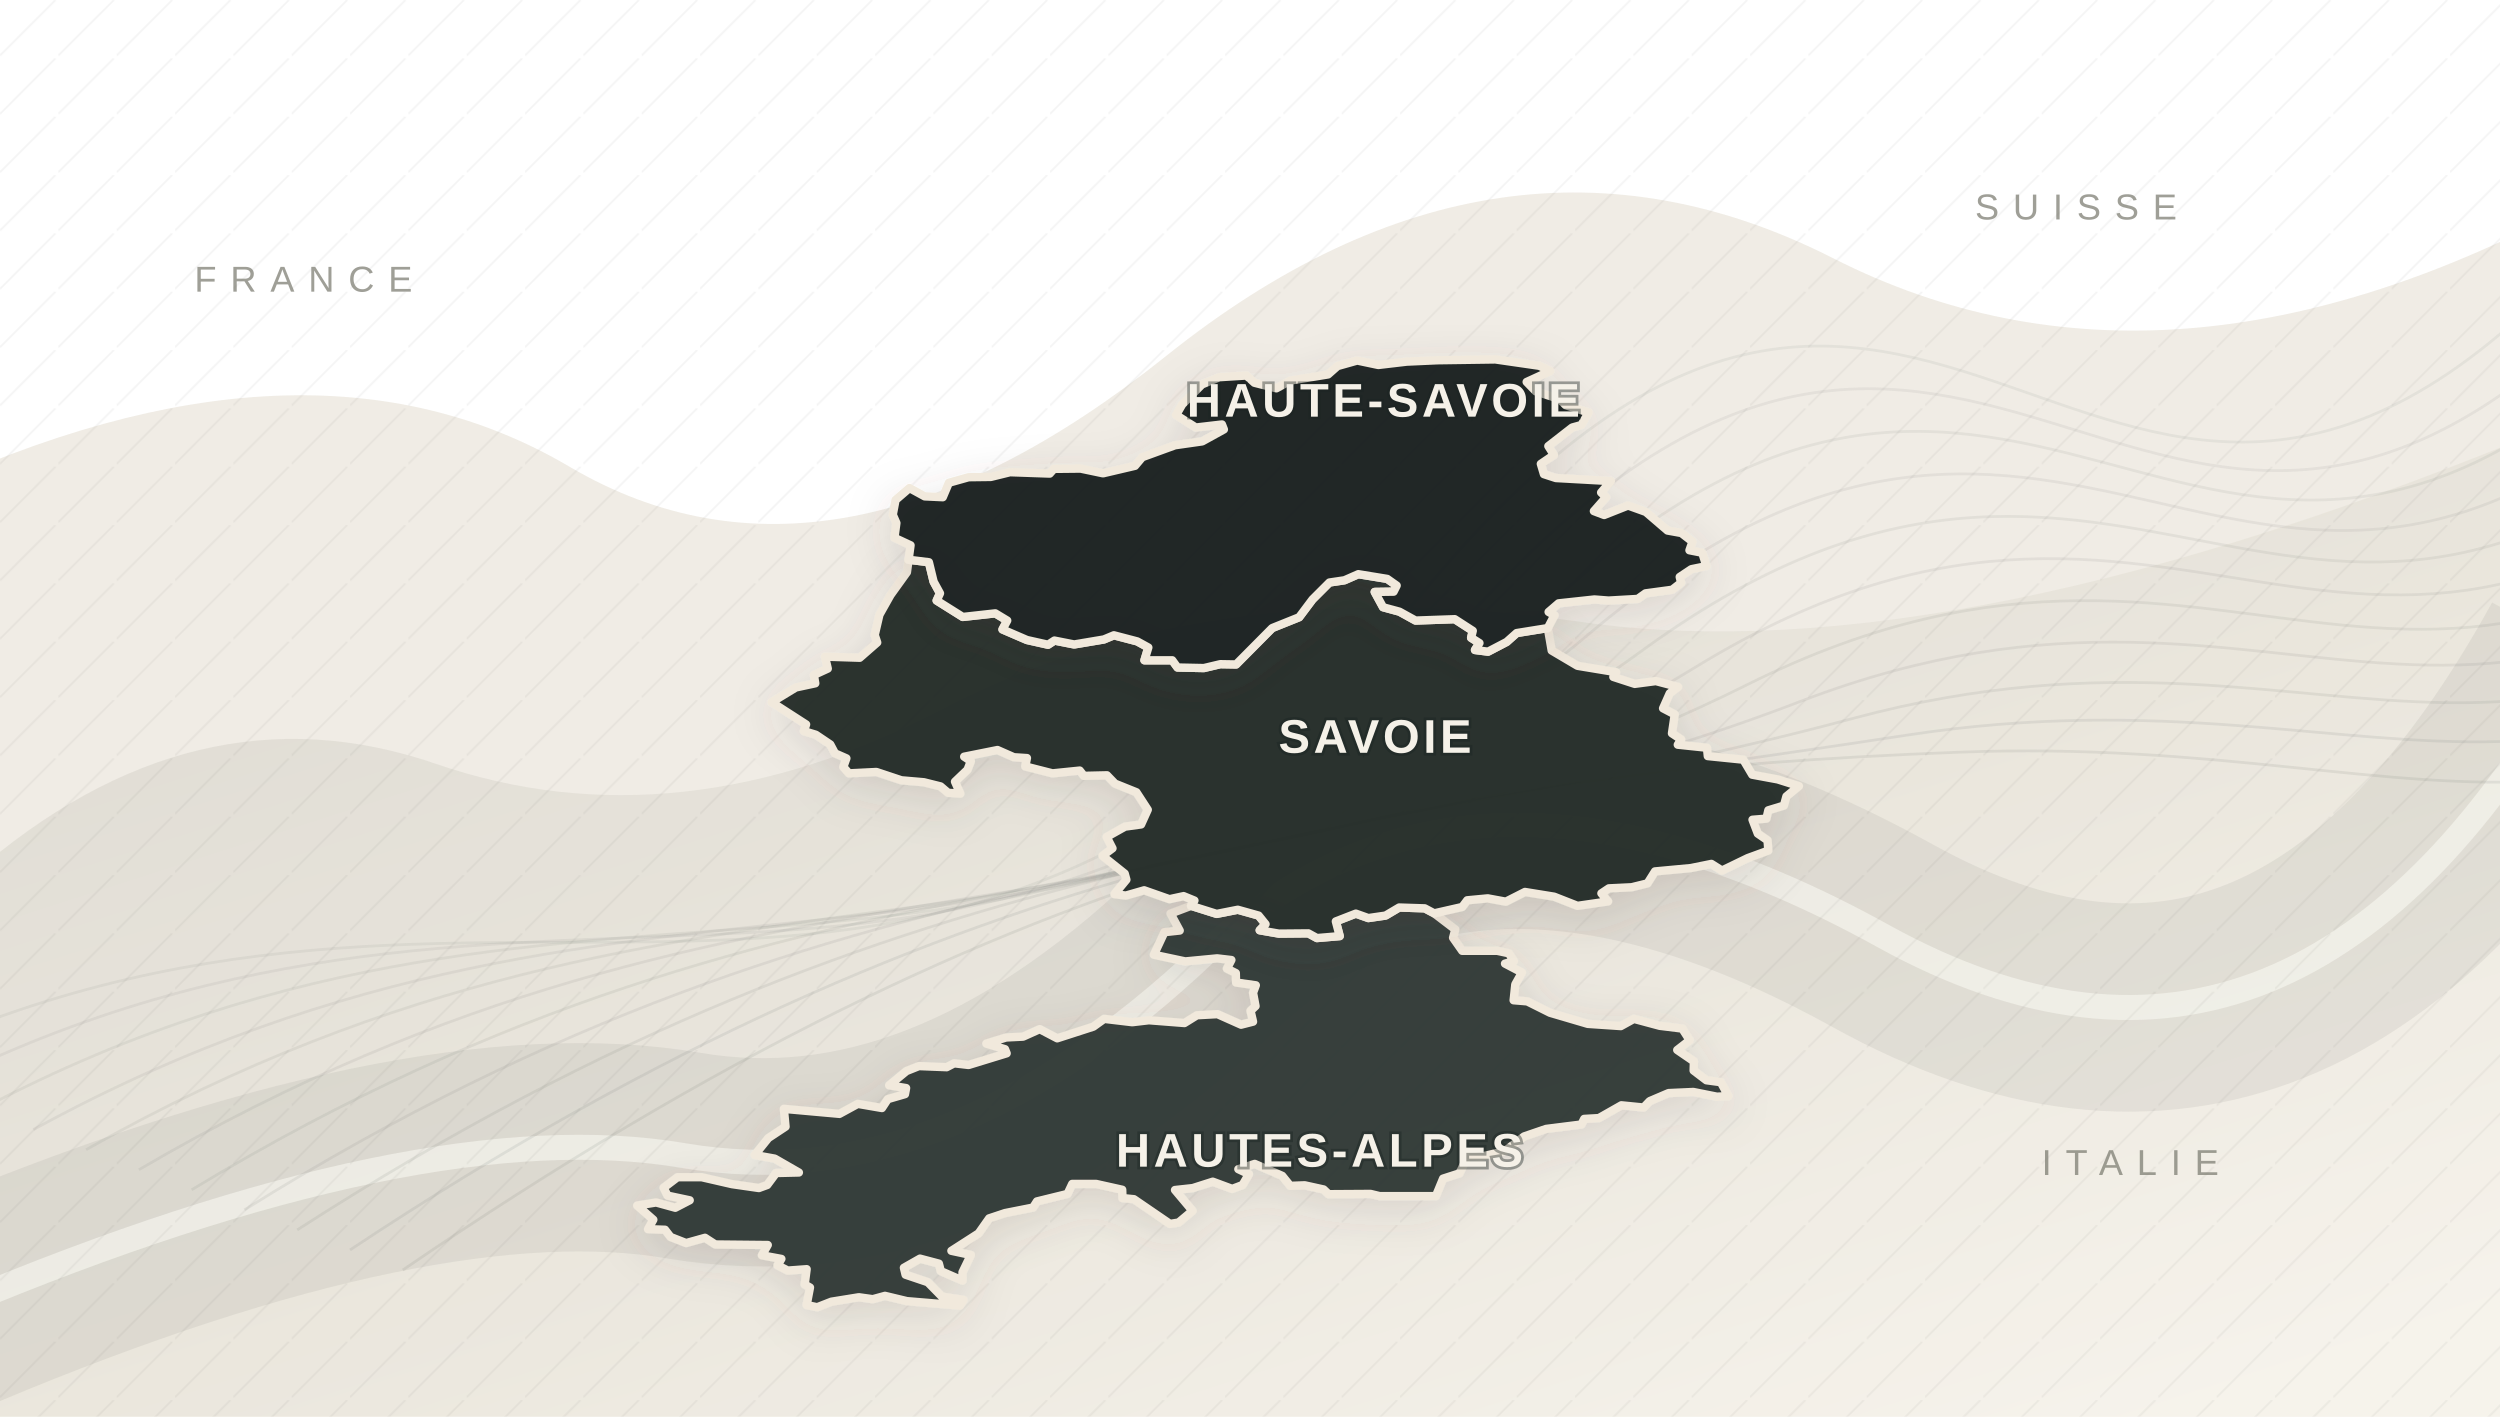
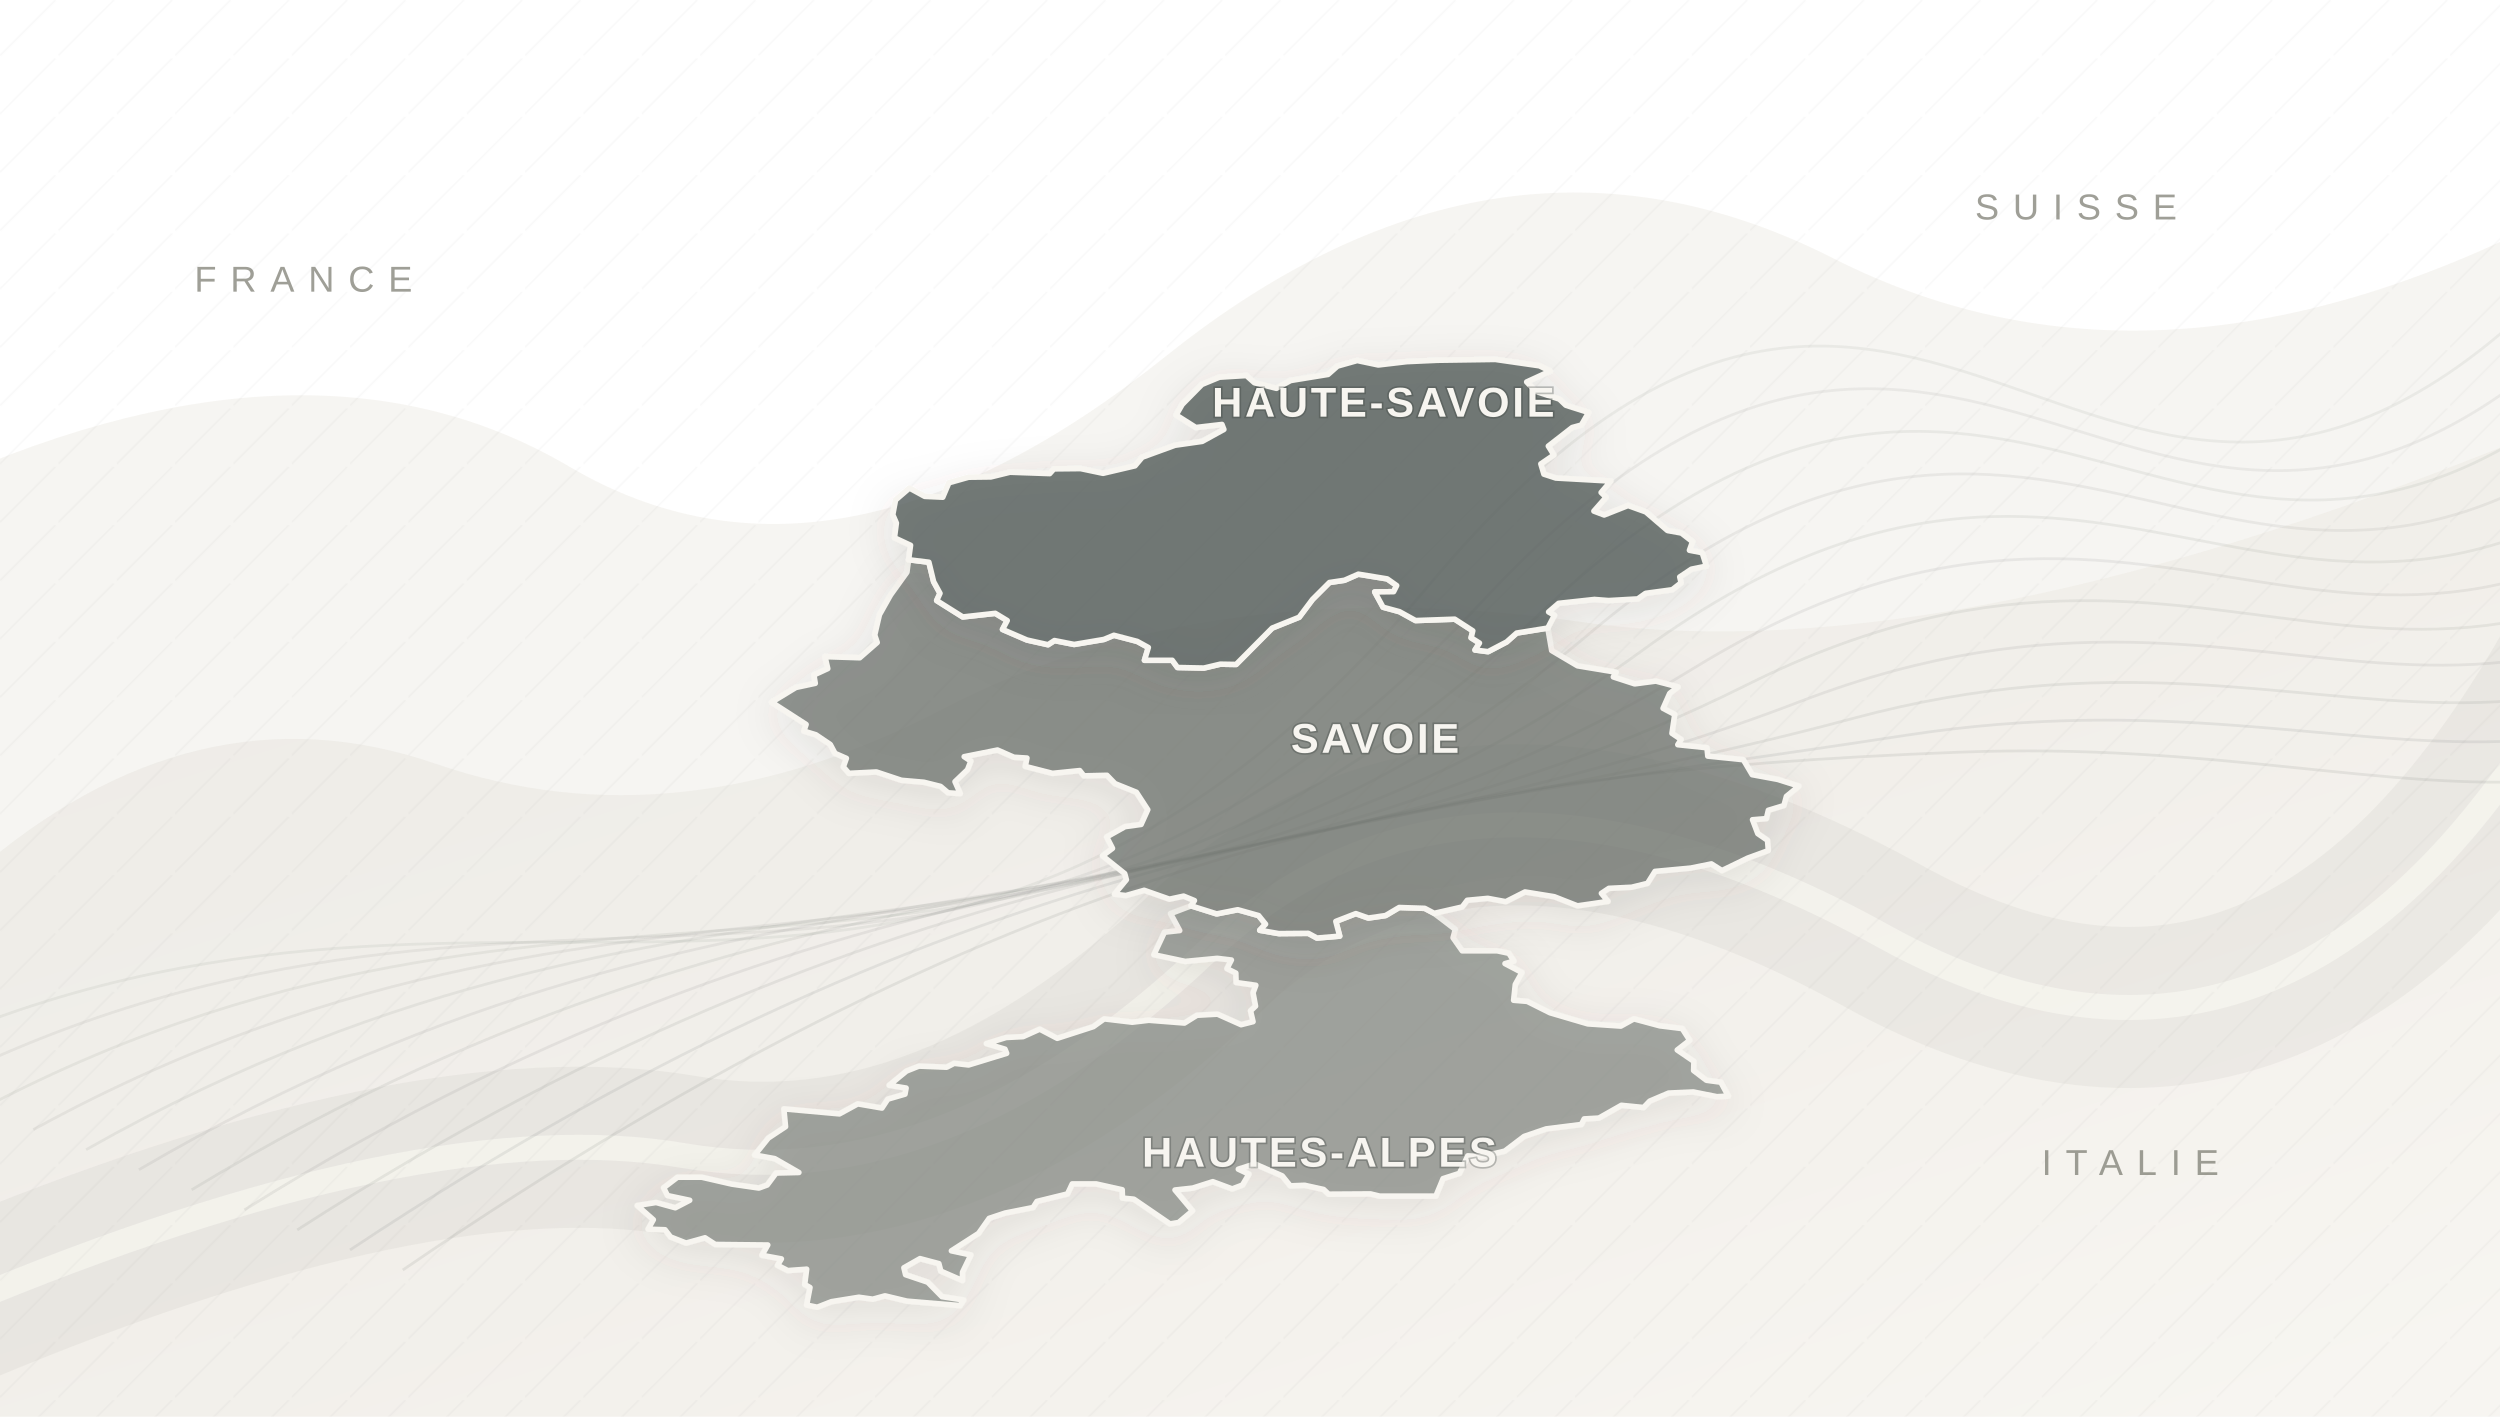
<svg xmlns="http://www.w3.org/2000/svg" viewBox="0 0 900 510" role="img" aria-labelledby="title description">
  <defs>
    <linearGradient id="bg" x1="0" y1="0" x2="1" y2="1">
      <stop stop-color="#f6f2e9" />
      <stop offset=".48" stop-color="#ece8de" />
      <stop offset="1" stop-color="#ddd9cf" />
    </linearGradient>
    <linearGradient id="ridge" x1="0" y1="0" x2=".85" y2="1">
      <stop stop-color="#d6d3cc" />
      <stop offset=".6" stop-color="#e9e5db" />
      <stop offset="1" stop-color="#f8f5ee" />
    </linearGradient>
    <pattern id="grain" width="21" height="21" patternUnits="userSpaceOnUse">
      <path d="M0 20 20 0" stroke="#555851" stroke-opacity=".055" stroke-width=".7" />
    </pattern>
    <filter id="shadow" x="-15%" y="-15%" width="130%" height="130%">
      <feDropShadow dx="0" dy="4" stdDeviation="8" flood-color="#57483e" flood-opacity=".14" />
    </filter>
  </defs>
-   <path d="M-30 178 Q110 112 205 168T420 128T660 93T930 72V510H-30Z" fill="#e9e4da" opacity=".7" />
-   <path d="M-10 315Q70 245 157 275T340 255T570 224T920 153V510H-10Z" fill="url(#ridge)" opacity=".75" />
-   <path d="M-15 470Q152 400 246 416T434 343T678 337T930 235" fill="none" stroke="#8e8e86" stroke-width="75" stroke-opacity=".14" />
+   <path d="M-30 178 Q110 112 205 168T420 128T660 93T930 72V510H-30Z" fill="#e4e0d6" opacity=".32" />
+   <path d="M-10 315Q70 245 157 275T340 255T570 224T920 153V510H-10Z" fill="url(#ridge)" opacity=".32" />
+   <path d="M-15 470Q152 400 246 416T434 343T678 337T930 235" fill="none" stroke="#99978e" stroke-width="58" stroke-opacity=".09" />
  <path d="M-15 470Q152 400 246 416T434 343T678 337T930 235" fill="none" stroke="#fbfaf3" stroke-width="9" stroke-opacity=".55" />
  <path d="M-45 385 C180 275 330 430 515 210 S760 290 940 80" fill="none" stroke="#757b76" stroke-width="1" stroke-opacity="0.100" />
  <path d="M-26 392.22 C199 277.85 349 414.8 534 216.08 S779 295.32 959 87.6" fill="none" stroke="#757b76" stroke-width="1" stroke-opacity="0.104" />
  <path d="M-7 399.44 C218 280.7 368 399.6 553 222.16 S798 300.64 978 95.2" fill="none" stroke="#757b76" stroke-width="1" stroke-opacity="0.108" />
  <path d="M12 406.66 C237 283.55 387 384.4 572 228.24 S817 305.96 997 102.8" fill="none" stroke="#757b76" stroke-width="1" stroke-opacity="0.112" />
  <path d="M31 413.88 C256 286.4 406 369.2 591 234.32 S836 311.28 1016 110.4" fill="none" stroke="#757b76" stroke-width="1" stroke-opacity="0.116" />
  <path d="M50 421.1 C275 289.25 425 354 610 240.4 S855 316.6 1035 118" fill="none" stroke="#757b76" stroke-width="1" stroke-opacity="0.120" />
  <path d="M69 428.32 C294 292.1 444 338.8 629 246.48 S874 321.92 1054 125.6" fill="none" stroke="#757b76" stroke-width="1" stroke-opacity="0.124" />
  <path d="M88 435.54 C313 294.95 463 323.6 648 252.56 S893 327.24 1073 133.2" fill="none" stroke="#757b76" stroke-width="1" stroke-opacity="0.128" />
  <path d="M107 442.76 C332 297.8 482 308.4 667 258.64 S912 332.56 1092 140.8" fill="none" stroke="#757b76" stroke-width="1" stroke-opacity="0.132" />
  <path d="M126 449.98 C351 300.65 501 293.2 686 264.72 S931 337.88 1111 148.4" fill="none" stroke="#757b76" stroke-width="1" stroke-opacity="0.136" />
  <path d="M145 457.2 C370 303.5 520 278 705 270.8 S950 343.2 1130 156" fill="none" stroke="#757b76" stroke-width="1" stroke-opacity="0.140" />
-   <rect width="900" height="510" fill="url(#grain)" />
+   <rect width="900" height="510" fill="url(#grain)" opacity=".55" />
  <g font-family="Arial, Helvetica, sans-serif" font-size="13" letter-spacing="5" fill="#7d7d73" opacity=".74">
    <text x="70" y="105">FRANCE</text>
    <text x="711" y="79">SUISSE</text>
    <text x="735" y="423">ITALIE</text>
  </g>
  <g>
-     <path d="M428.8,326.1 L438.0,329.0 L445.6,327.5 L453.1,329.6 L455.6,332.7 L453.5,334.9 L460.4,336.1 L471.0,336.0 L474.1,337.7 L482.3,337.0 L480.9,331.7 L488.1,328.9 L492.6,330.5 L498.8,329.6 L503.7,326.7 L512.9,327.0 L516.3,328.8 L523.9,334.6 L523.1,337.6 L526.4,342.3 L539.0,342.3 L543.2,343.2 L545.0,346.0 L541.8,346.9 L547.9,350.1 L545.5,354.4 L544.9,360.1 L549.8,360.5 L558.0,364.6 L571.6,368.6 L583.5,369.4 L588.2,366.8 L597.5,369.3 L605.6,370.3 L608.3,374.5 L603.8,378.0 L609.8,382.1 L609.7,385.4 L614.3,388.9 L619.5,389.6 L622.2,394.6 L618.1,394.8 L609.6,393.1 L600.7,393.5 L593.9,396.4 L591.7,398.7 L583.7,397.9 L575.6,402.5 L570.3,402.8 L569.3,404.8 L556.6,406.4 L548.7,409.1 L541.7,414.4 L533.2,416.4 L528.4,416.1 L525.4,422.4 L519.5,424.3 L516.9,430.6 L496.7,430.6 L493.4,429.8 L478.3,429.9 L476.5,428.2 L469.7,426.7 L464.5,426.9 L461.6,423.3 L451.7,419.0 L445.8,420.9 L449.6,422.7 L447.3,426.6 L443.6,428.0 L436.6,425.4 L429.4,427.7 L423.0,428.4 L429.3,435.9 L424.3,440.1 L421.2,440.6 L408.2,431.7 L404.1,431.3 L404.0,428.3 L394.6,426.2 L386.0,426.2 L384.3,429.8 L373.3,432.5 L371.9,434.7 L361.8,436.7 L356.1,438.6 L352.3,444.0 L342.5,450.3 L349.5,451.8 L346.5,458.0 L346.5,461.0 L338.7,457.6 L338.0,454.9 L331.2,453.1 L325.4,456.4 L326.0,458.9 L334.0,461.6 L339.1,466.8 L346.9,468.0 L345.6,470.0 L326.5,468.4 L318.6,466.5 L314.2,467.7 L309.2,467.0 L299.3,468.6 L294.2,470.6 L290.4,469.8 L291.6,463.5 L289.7,462.4 L290.4,456.9 L283.6,457.4 L279.9,455.5 L281.3,453.2 L274.3,451.9 L276.4,448.2 L257.5,448.0 L253.8,445.6 L247.0,447.5 L241.4,445.3 L239.4,442.7 L233.3,442.5 L235.2,439.1 L229.4,434.0 L236.2,432.9 L243.1,434.8 L248.3,432.1 L240.3,430.4 L238.9,427.6 L243.9,423.8 L252.6,423.8 L263.5,426.3 L273.2,427.7 L276.2,426.6 L279.4,422.3 L287.6,422.1 L278.9,417.1 L271.7,415.8 L276.6,409.7 L282.8,405.6 L282.2,399.2 L302.2,401.0 L308.8,397.4 L317.5,398.9 L319.6,395.7 L325.8,393.9 L326.2,391.7 L320.1,390.7 L326.3,385.6 L330.8,383.8 L340.8,384.2 L343.5,382.8 L348.7,383.4 L362.4,379.2 L361.8,377.7 L355.1,375.7 L362.2,373.5 L368.3,373.2 L374.3,370.5 L380.6,373.8 L393.6,369.6 L397.5,366.8 L407.6,368.0 L413.6,367.3 L426.4,368.3 L430.9,365.5 L438.3,365.1 L446.8,368.9 L451.1,367.8 L450.2,363.9 L452.0,362.2 L451.1,357.4 L452.1,354.7 L445.0,353.7 L444.9,350.3 L441.7,348.7 L443.3,345.6 L438.2,345.0 L426.7,346.1 L415.4,343.7 L419.2,335.6 L424.7,335.0 L421.4,328.9 L428.8,326.1 L428.8,326.1 Z " fill="#343a38" fill-opacity=".97" stroke="#f1e9dc" stroke-width="3" stroke-linejoin="round" filter="url(#shadow)" />
-     <path d="M557.2,226.1 L558.6,234.2 L567.9,239.7 L581.8,242.0 L580.8,243.7 L588.5,246.2 L596.1,245.2 L604.1,247.3 L601.1,249.6 L598.7,255.0 L602.9,257.2 L601.9,264.0 L605.2,266.2 L604.0,268.1 L614.5,269.2 L614.8,272.2 L627.6,273.5 L630.8,278.9 L640.0,280.6 L647.6,283.0 L643.1,286.7 L642.2,290.0 L636.6,291.7 L635.9,294.7 L630.9,295.1 L632.8,300.1 L636.3,302.5 L636.6,306.2 L629.2,308.9 L619.9,313.4 L616.1,311.0 L608.7,312.5 L595.8,313.7 L593.1,318.0 L587.4,319.4 L579.2,319.8 L576.5,321.6 L578.9,324.5 L567.9,326.1 L559.5,322.8 L549.0,321.1 L542.1,324.6 L535.6,323.4 L528.2,324.1 L526.4,326.5 L516.3,328.8 L512.9,327.0 L503.7,326.7 L498.8,329.6 L492.6,330.5 L488.1,328.9 L480.9,331.7 L482.3,337.0 L474.1,337.7 L471.0,336.0 L460.4,336.1 L453.5,334.9 L455.6,332.7 L453.1,329.6 L445.6,327.5 L438.0,329.0 L428.8,326.1 L430.0,324.2 L426.1,322.6 L421.0,323.7 L411.9,320.5 L405.3,322.4 L401.2,321.9 L405.5,316.7 L404.9,314.5 L396.9,308.1 L400.5,305.4 L398.4,301.3 L405.0,297.6 L410.8,296.8 L413.2,291.5 L409.1,285.2 L401.4,282.1 L398.5,279.1 L390.2,279.3 L388.7,277.4 L378.9,278.4 L369.1,275.9 L369.7,272.9 L365.0,272.6 L359.1,270.0 L347.1,272.4 L349.5,274.0 L348.3,277.1 L343.8,281.4 L345.7,285.7 L341.3,285.4 L338.6,283.1 L332.6,281.6 L324.5,280.9 L315.5,277.9 L305.6,278.4 L303.6,276.1 L304.7,273.0 L300.6,271.2 L298.9,268.0 L293.7,264.5 L289.4,263.2 L290.2,260.8 L277.8,252.8 L286.5,247.5 L293.5,246.0 L293.0,243.0 L298.0,240.7 L297.0,236.4 L309.5,236.8 L315.8,231.3 L314.9,228.6 L316.6,221.3 L320.6,214.2 L326.5,206.0 L327.1,201.5 L334.4,202.4 L336.1,209.4 L338.4,213.6 L337.2,216.2 L346.6,222.1 L358.3,220.8 L362.6,223.4 L360.9,226.6 L369.7,230.4 L377.3,232.1 L379.6,230.6 L386.7,232.0 L397.4,230.2 L401.0,228.7 L409.4,230.9 L413.4,233.1 L412.0,237.7 L422.0,237.7 L423.9,240.3 L433.4,240.5 L439.3,239.1 L445.0,239.2 L458.0,226.1 L467.7,222.2 L472.5,215.8 L478.6,209.7 L484.0,208.9 L489.0,206.7 L499.4,208.4 L502.8,210.8 L501.7,213.0 L494.9,213.1 L497.9,218.6 L503.8,220.2 L509.6,223.4 L523.7,222.9 L530.2,227.1 L529.6,229.6 L532.6,231.5 L531.0,234.0 L535.7,234.6 L542.4,231.1 L546.0,227.9 L557.2,226.1 L557.2,226.1 Z " fill="#272e2c" fill-opacity=".97" stroke="#f1e9dc" stroke-width="3" stroke-linejoin="round" filter="url(#shadow)" />
-     <path d="M557.2,226.1 L546.0,227.9 L542.4,231.1 L535.7,234.6 L531.0,234.0 L532.6,231.5 L529.6,229.6 L530.2,227.1 L523.7,222.9 L509.6,223.4 L503.8,220.2 L497.9,218.6 L494.9,213.1 L501.7,213.0 L502.8,210.8 L499.4,208.4 L489.0,206.7 L484.0,208.9 L478.6,209.7 L472.5,215.8 L467.7,222.2 L458.0,226.1 L445.0,239.2 L439.3,239.1 L433.4,240.5 L423.9,240.3 L422.0,237.7 L412.0,237.7 L413.4,233.1 L409.4,230.9 L401.0,228.7 L397.4,230.2 L386.7,232.0 L379.6,230.6 L377.3,232.1 L369.7,230.4 L360.9,226.6 L362.6,223.4 L358.3,220.8 L346.6,222.1 L337.2,216.2 L338.4,213.6 L336.1,209.4 L334.4,202.4 L327.1,201.5 L327.8,196.3 L322.0,193.6 L322.7,188.3 L321.4,185.3 L322.4,180.0 L327.4,175.7 L332.9,178.7 L339.4,179.0 L341.6,173.8 L348.7,171.8 L356.7,171.7 L363.6,170.0 L377.9,170.5 L379.4,168.8 L389.0,168.7 L397.1,170.4 L408.6,167.7 L411.2,164.6 L423.0,160.3 L432.8,158.9 L440.6,154.6 L439.9,152.8 L430.5,153.9 L423.4,149.4 L425.6,145.6 L432.7,138.4 L439.0,135.8 L448.7,135.2 L451.6,137.8 L459.5,139.8 L464.6,137.0 L478.1,134.8 L481.5,131.8 L488.6,129.8 L496.2,131.4 L506.4,130.2 L517.5,129.7 L538.3,129.4 L554.2,131.7 L558.1,133.6 L549.6,137.5 L552.9,140.9 L561.4,143.7 L563.7,145.9 L571.9,148.5 L569.3,153.0 L566.0,153.9 L557.4,160.6 L559.4,163.8 L554.7,167.0 L555.8,170.7 L560.1,172.1 L579.9,173.2 L576.4,177.3 L578.2,179.0 L573.8,184.0 L577.5,185.4 L586.1,182.0 L592.5,184.3 L600.3,191.0 L605.3,191.9 L609.3,195.0 L608.2,198.1 L612.8,199.0 L614.3,203.8 L608.9,204.9 L604.7,207.7 L605.2,209.8 L602.0,212.3 L592.4,213.6 L589.6,215.6 L579.1,216.2 L574.0,215.8 L561.1,217.2 L557.5,220.3 L559.6,221.5 L557.2,226.1 L557.2,226.1 Z " fill="#1c2423" fill-opacity=".97" stroke="#f1e9dc" stroke-width="3" stroke-linejoin="round" filter="url(#shadow)" />
+     <path d="M428.8,326.1 L438.0,329.0 L445.6,327.5 L453.1,329.6 L455.6,332.7 L453.5,334.9 L460.4,336.1 L471.0,336.0 L474.1,337.7 L482.3,337.0 L480.9,331.7 L488.1,328.9 L492.6,330.5 L498.8,329.6 L503.7,326.7 L512.9,327.0 L516.3,328.8 L523.9,334.6 L523.1,337.6 L526.4,342.3 L539.0,342.3 L543.2,343.2 L545.0,346.0 L541.8,346.9 L547.9,350.1 L545.5,354.4 L544.9,360.1 L549.8,360.5 L558.0,364.6 L571.6,368.6 L583.5,369.4 L588.2,366.8 L597.5,369.3 L605.6,370.3 L608.3,374.5 L603.8,378.0 L609.8,382.1 L609.7,385.4 L614.3,388.9 L619.5,389.6 L622.2,394.6 L618.1,394.8 L609.6,393.1 L600.7,393.5 L593.9,396.4 L591.7,398.7 L583.7,397.9 L575.6,402.5 L570.3,402.8 L569.3,404.8 L556.6,406.4 L548.7,409.1 L541.7,414.4 L533.2,416.4 L528.4,416.1 L525.4,422.4 L519.5,424.3 L516.9,430.6 L496.7,430.6 L493.4,429.8 L478.3,429.9 L476.5,428.2 L469.7,426.7 L464.5,426.9 L461.6,423.3 L451.7,419.0 L445.8,420.9 L449.6,422.7 L447.3,426.6 L443.6,428.0 L436.6,425.4 L429.4,427.7 L423.0,428.4 L429.3,435.9 L424.3,440.1 L421.2,440.6 L408.2,431.7 L404.1,431.3 L404.0,428.3 L394.6,426.2 L386.0,426.2 L384.3,429.8 L373.3,432.5 L371.9,434.7 L361.8,436.7 L356.1,438.6 L352.3,444.0 L342.5,450.3 L349.5,451.8 L346.5,458.0 L346.5,461.0 L338.7,457.6 L338.0,454.9 L331.2,453.1 L325.4,456.4 L326.0,458.9 L334.0,461.6 L339.1,466.8 L346.9,468.0 L345.6,470.0 L326.5,468.4 L318.6,466.5 L314.2,467.7 L309.2,467.0 L299.3,468.6 L294.2,470.6 L290.4,469.8 L291.6,463.5 L289.7,462.4 L290.4,456.9 L283.6,457.4 L279.9,455.5 L281.3,453.2 L274.3,451.9 L276.4,448.2 L257.5,448.0 L253.8,445.6 L247.0,447.5 L241.4,445.3 L239.4,442.7 L233.3,442.5 L235.2,439.1 L229.4,434.0 L236.2,432.9 L243.1,434.8 L248.3,432.1 L240.3,430.4 L238.9,427.6 L243.9,423.8 L252.6,423.8 L263.5,426.3 L273.2,427.7 L276.2,426.6 L279.4,422.3 L287.6,422.1 L278.9,417.1 L271.7,415.8 L276.6,409.7 L282.8,405.6 L282.2,399.2 L302.2,401.0 L308.8,397.4 L317.5,398.9 L319.6,395.7 L325.8,393.9 L326.2,391.7 L320.1,390.7 L326.3,385.6 L330.8,383.8 L340.8,384.2 L343.5,382.8 L348.7,383.4 L362.4,379.2 L361.8,377.7 L355.1,375.7 L362.2,373.5 L368.3,373.2 L374.3,370.5 L380.6,373.8 L393.6,369.6 L397.5,366.8 L407.6,368.0 L413.6,367.3 L426.4,368.3 L430.9,365.5 L438.3,365.1 L446.8,368.9 L451.1,367.8 L450.2,363.9 L452.0,362.2 L451.1,357.4 L452.1,354.7 L445.0,353.7 L444.9,350.3 L441.7,348.7 L443.3,345.6 L438.2,345.0 L426.7,346.1 L415.4,343.7 L419.2,335.6 L424.7,335.0 L421.4,328.9 L428.8,326.1 L428.8,326.1 Z " fill="#818781" fill-opacity=".70" stroke="#f7f5f0" stroke-width="2" stroke-linejoin="round" filter="url(#shadow)" />
+     <path d="M557.2,226.1 L558.6,234.2 L567.9,239.7 L581.8,242.0 L580.8,243.7 L588.5,246.2 L596.1,245.2 L604.1,247.3 L601.1,249.6 L598.7,255.0 L602.9,257.2 L601.9,264.0 L605.2,266.2 L604.0,268.1 L614.5,269.2 L614.8,272.2 L627.6,273.5 L630.8,278.9 L640.0,280.6 L647.6,283.0 L643.1,286.7 L642.2,290.0 L636.6,291.7 L635.9,294.7 L630.9,295.1 L632.8,300.1 L636.3,302.5 L636.6,306.2 L629.2,308.9 L619.9,313.4 L616.1,311.0 L608.7,312.5 L595.8,313.7 L593.1,318.0 L587.4,319.4 L579.2,319.8 L576.5,321.6 L578.9,324.5 L567.9,326.1 L559.5,322.8 L549.0,321.1 L542.1,324.6 L535.6,323.4 L528.2,324.1 L526.4,326.5 L516.3,328.8 L512.9,327.0 L503.7,326.7 L498.8,329.6 L492.6,330.5 L488.1,328.9 L480.9,331.7 L482.3,337.0 L474.1,337.7 L471.0,336.0 L460.4,336.1 L453.5,334.9 L455.6,332.7 L453.1,329.6 L445.6,327.5 L438.0,329.0 L428.8,326.1 L430.0,324.2 L426.1,322.6 L421.0,323.7 L411.9,320.5 L405.3,322.4 L401.2,321.9 L405.5,316.7 L404.9,314.5 L396.9,308.1 L400.5,305.4 L398.4,301.3 L405.0,297.6 L410.8,296.8 L413.2,291.5 L409.1,285.2 L401.4,282.1 L398.5,279.1 L390.2,279.3 L388.7,277.4 L378.9,278.4 L369.1,275.9 L369.7,272.9 L365.0,272.6 L359.1,270.0 L347.1,272.4 L349.5,274.0 L348.3,277.1 L343.8,281.4 L345.7,285.7 L341.3,285.4 L338.6,283.1 L332.6,281.6 L324.5,280.9 L315.5,277.9 L305.6,278.4 L303.6,276.1 L304.7,273.0 L300.6,271.2 L298.9,268.0 L293.7,264.5 L289.4,263.2 L290.2,260.8 L277.8,252.8 L286.5,247.5 L293.5,246.0 L293.0,243.0 L298.0,240.7 L297.0,236.4 L309.5,236.8 L315.8,231.3 L314.9,228.6 L316.6,221.3 L320.6,214.2 L326.5,206.0 L327.1,201.5 L334.4,202.4 L336.1,209.4 L338.4,213.6 L337.2,216.2 L346.6,222.1 L358.3,220.8 L362.6,223.4 L360.9,226.6 L369.7,230.4 L377.3,232.1 L379.6,230.6 L386.7,232.0 L397.4,230.2 L401.0,228.7 L409.4,230.9 L413.4,233.1 L412.0,237.7 L422.0,237.7 L423.9,240.3 L433.4,240.5 L439.3,239.1 L445.0,239.2 L458.0,226.1 L467.7,222.2 L472.5,215.8 L478.6,209.7 L484.0,208.9 L489.0,206.7 L499.4,208.4 L502.8,210.8 L501.7,213.0 L494.9,213.1 L497.9,218.6 L503.8,220.2 L509.6,223.4 L523.7,222.9 L530.2,227.1 L529.6,229.6 L532.6,231.5 L531.0,234.0 L535.7,234.6 L542.4,231.1 L546.0,227.9 L557.2,226.1 L557.2,226.1 Z " fill="#686f6b" fill-opacity=".73" stroke="#f7f5f0" stroke-width="2" stroke-linejoin="round" filter="url(#shadow)" />
+     <path d="M557.2,226.1 L546.0,227.9 L542.4,231.1 L535.7,234.6 L531.0,234.0 L532.6,231.5 L529.6,229.6 L530.2,227.1 L523.7,222.9 L509.6,223.4 L503.8,220.2 L497.9,218.6 L494.9,213.1 L501.7,213.0 L502.8,210.8 L499.4,208.4 L489.0,206.7 L484.0,208.9 L478.6,209.7 L472.5,215.8 L467.7,222.2 L458.0,226.1 L445.0,239.2 L439.3,239.1 L433.4,240.5 L423.9,240.3 L422.0,237.7 L412.0,237.7 L413.4,233.1 L409.4,230.9 L401.0,228.7 L397.4,230.2 L386.7,232.0 L379.6,230.6 L377.3,232.1 L369.7,230.4 L360.9,226.6 L362.6,223.4 L358.3,220.8 L346.6,222.1 L337.2,216.2 L338.4,213.6 L336.1,209.4 L334.4,202.4 L327.1,201.5 L327.8,196.3 L322.0,193.6 L322.7,188.3 L321.4,185.3 L322.4,180.0 L327.4,175.7 L332.9,178.7 L339.4,179.0 L341.6,173.8 L348.7,171.8 L356.7,171.7 L363.6,170.0 L377.9,170.5 L379.4,168.8 L389.0,168.7 L397.1,170.4 L408.6,167.7 L411.2,164.6 L423.0,160.3 L432.8,158.9 L440.6,154.6 L439.9,152.8 L430.5,153.9 L423.4,149.4 L425.6,145.6 L432.7,138.4 L439.0,135.8 L448.7,135.2 L451.6,137.8 L459.5,139.8 L464.6,137.0 L478.1,134.8 L481.5,131.8 L488.6,129.8 L496.2,131.4 L506.4,130.2 L517.5,129.7 L538.3,129.4 L554.2,131.7 L558.1,133.6 L549.6,137.5 L552.9,140.9 L561.4,143.7 L563.7,145.9 L571.9,148.5 L569.3,153.0 L566.0,153.9 L557.4,160.6 L559.4,163.8 L554.7,167.0 L555.8,170.7 L560.1,172.1 L579.9,173.2 L576.4,177.3 L578.2,179.0 L573.8,184.0 L577.5,185.4 L586.1,182.0 L592.5,184.3 L600.3,191.0 L605.3,191.9 L609.3,195.0 L608.2,198.1 L612.8,199.0 L614.3,203.8 L608.9,204.9 L604.7,207.7 L605.2,209.8 L602.0,212.3 L592.4,213.6 L589.6,215.6 L579.1,216.2 L574.0,215.8 L561.1,217.2 L557.5,220.3 L559.6,221.5 L557.2,226.1 L557.2,226.1 Z " fill="#515a56" fill-opacity=".78" stroke="#f7f5f0" stroke-width="2" stroke-linejoin="round" filter="url(#shadow)" />
  </g>
-   <g font-family="Arial, Helvetica, sans-serif" font-weight="700" font-size="17" letter-spacing="1.3" text-anchor="middle" fill="#f5f1e8" paint-order="stroke" stroke="#1b2521" stroke-opacity=".4" stroke-width="2">
+   <g font-family="Arial, Helvetica, sans-serif" font-weight="700" font-size="15" letter-spacing="1.0" text-anchor="middle" fill="#f7f5f0" paint-order="stroke" stroke="#343a37" stroke-opacity=".3" stroke-width="1.2">
    <text x="498" y="150">HAUTE-SAVOIE</text>
    <text x="495" y="271">SAVOIE</text>
    <text x="475" y="420">HAUTES-ALPES</text>
  </g>
</svg>
